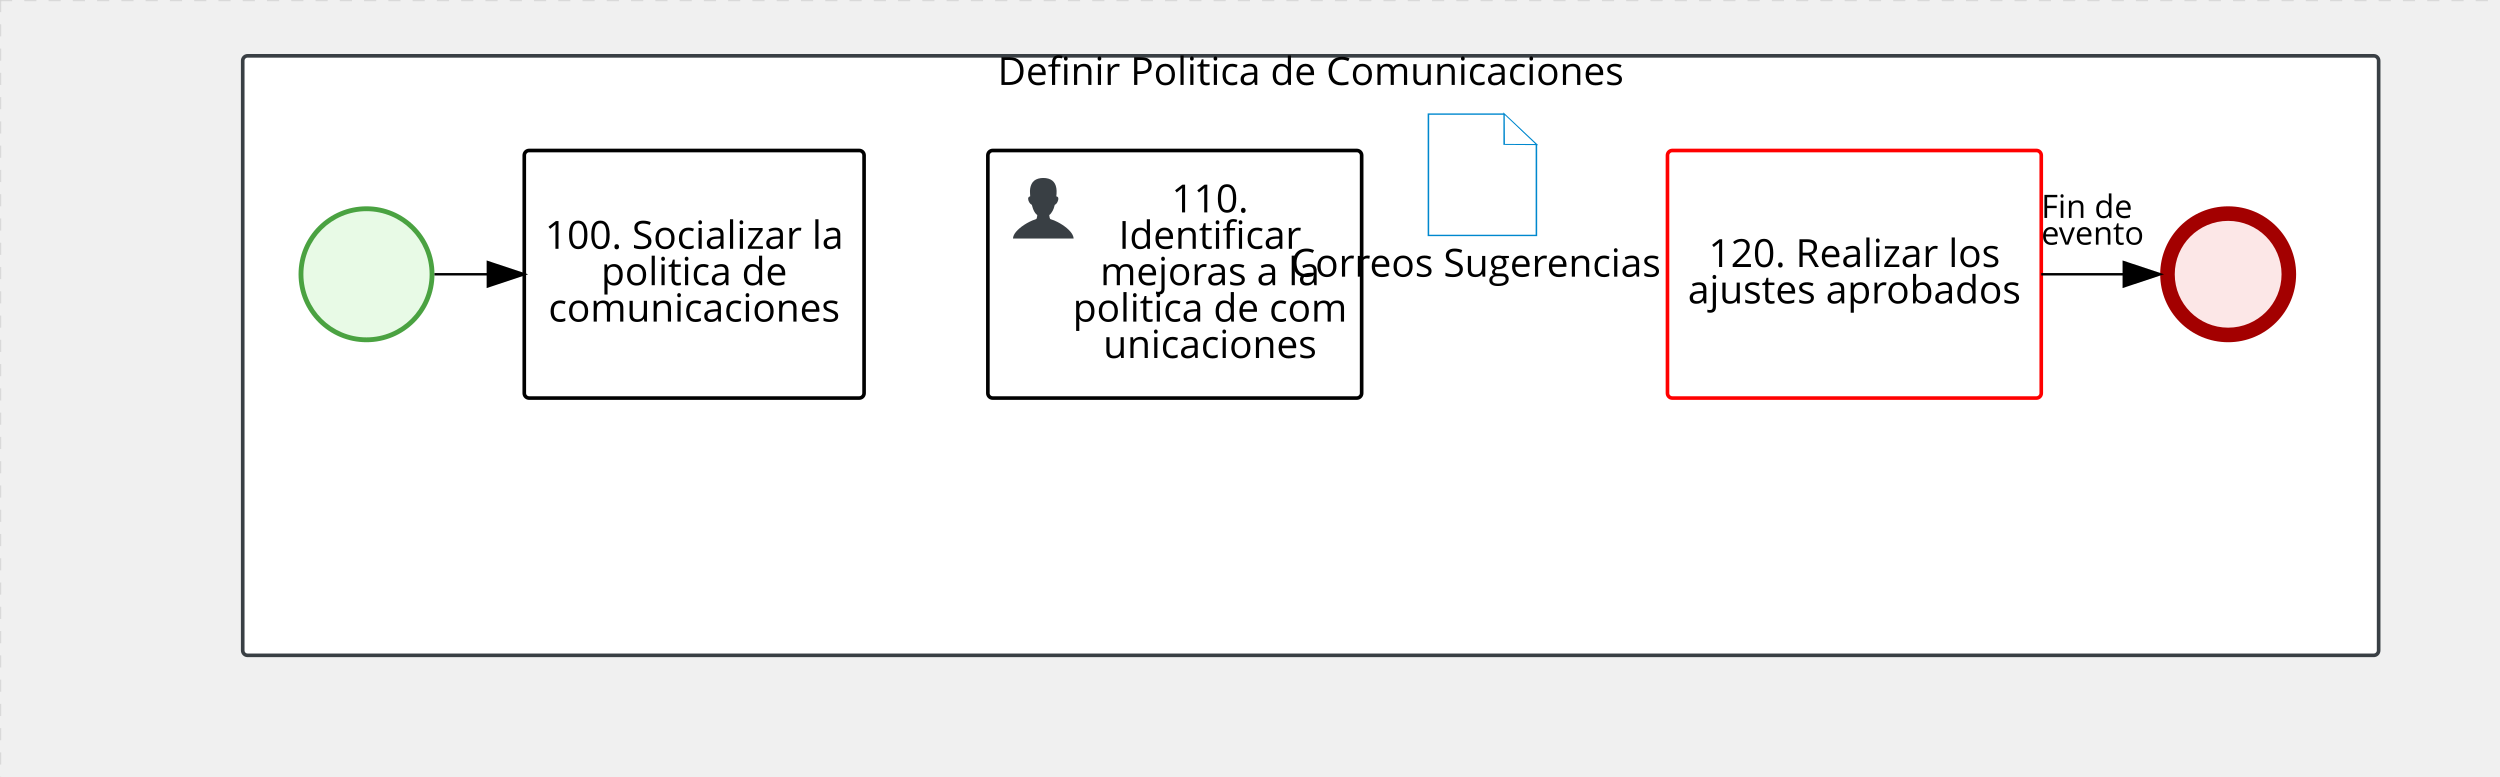
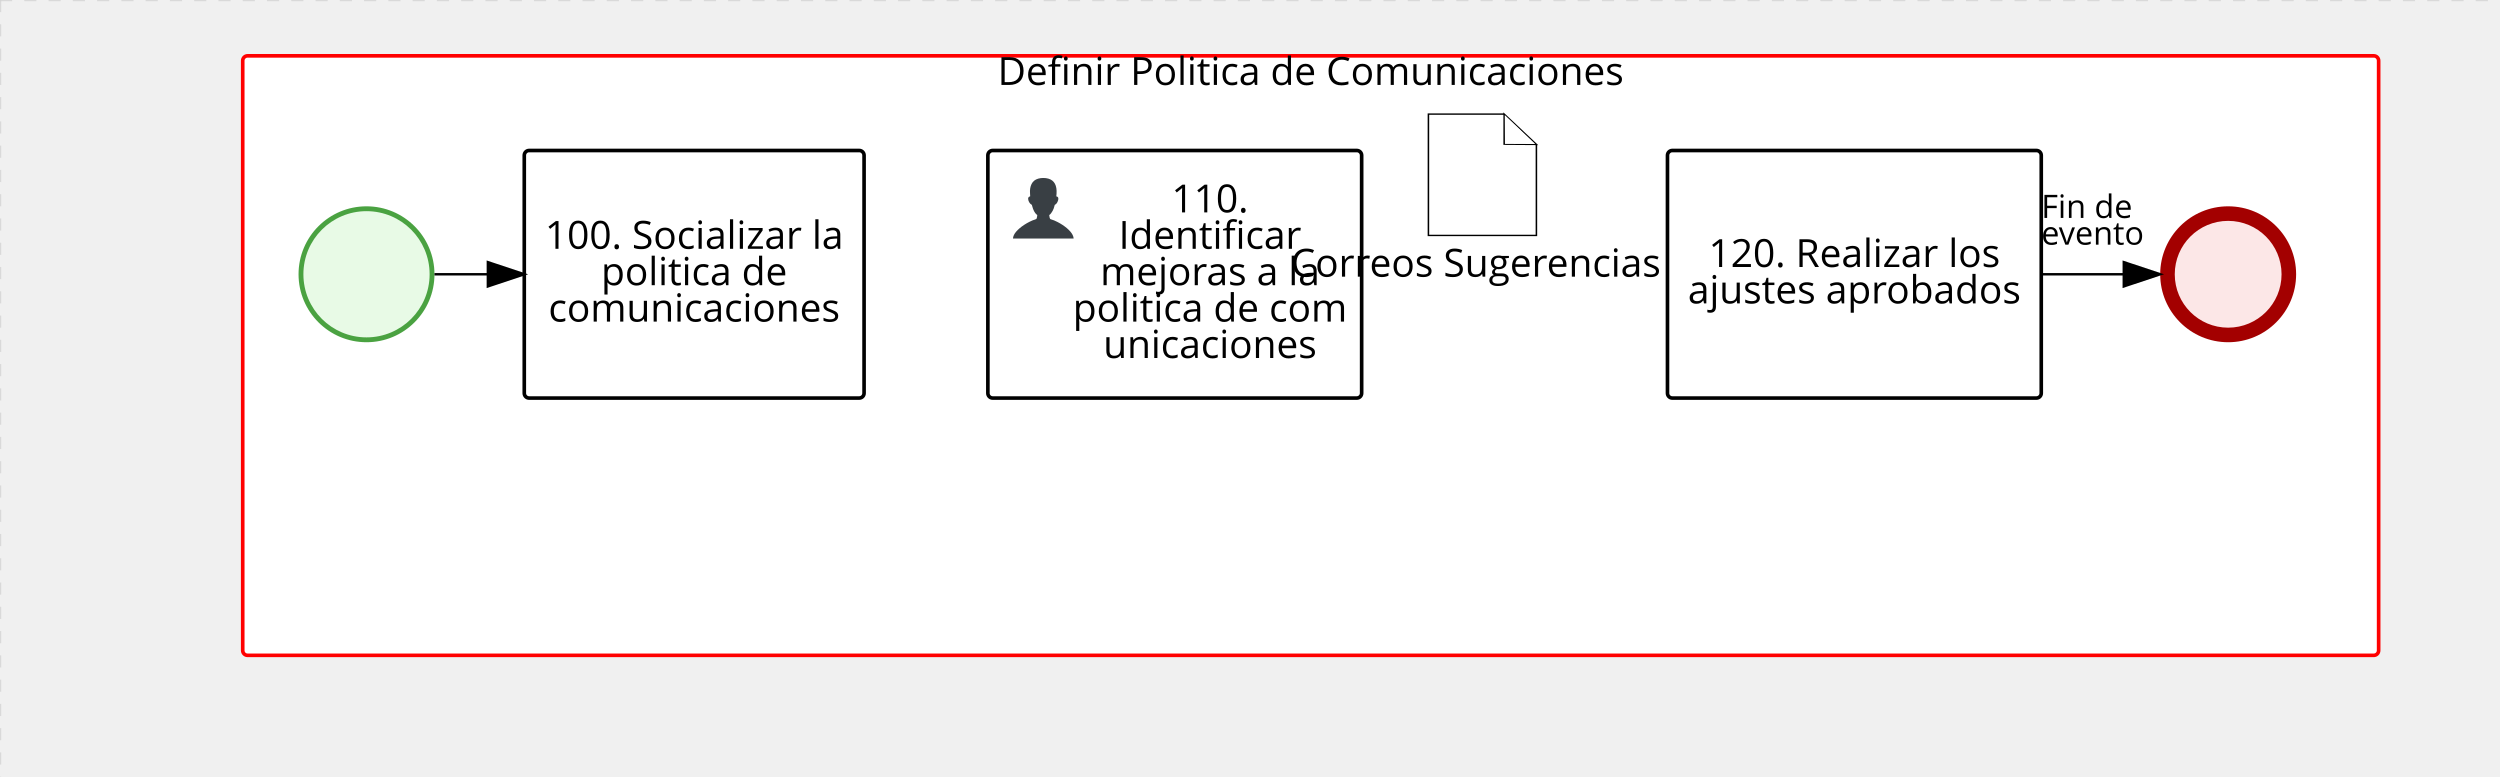
<svg xmlns="http://www.w3.org/2000/svg" version="1.1" width="1030" height="320" viewBox="0 0 1030 320">
  <defs />
  <g transform="matrix(1,0,0,1,0,0)">
    <g>
      <g>
        <g>
          <path fill="none" stroke="#d3d3d3" paint-order="fill stroke markers" d=" M 0 0 L 1200 0" stroke-miterlimit="10" stroke-opacity="0.8" stroke-dasharray="5" />
        </g>
        <g>
          <path fill="none" stroke="#d3d3d3" paint-order="fill stroke markers" d=" M 0 0 L 0 800" stroke-miterlimit="10" stroke-opacity="0.8" stroke-dasharray="5" />
        </g>
      </g>
      <g id="_6A5BC3A8-FBA7-41FA-9CD0-F955656268FB" bpmn2nodeid="_6A5BC3A8-FBA7-41FA-9CD0-F955656268FB" transform="matrix(1,0,0,1,100,23)">
        <g>
          <path fill="none" stroke="none" />
        </g>
        <g transform="matrix(1,0,0,1,0,0)">
          <path fill="#ffffff" stroke="none" id="_6A5BC3A8-FBA7-41FA-9CD0-F955656268FB?shapeType=BACKGROUND" paint-order="stroke fill markers" d=" M 2 0 L 878 0 L 878 0 A 2 2 0 0 1 880 2 L 880 245 L 880 245 A 2 2 0 0 1 878 247 L 2 247 L 2 247 A 2 2 0 0 1 0 245 L 0 2 L 0 2 A 2 2 0 0 1 2 0 Z" />
        </g>
        <g transform="matrix(1,0,0,1,0,0)">
-           <path fill="none" stroke="rgb(57,63,68)" id="_6A5BC3A8-FBA7-41FA-9CD0-F955656268FB?shapeType=BORDER&amp;renderType=STROKE" paint-order="fill stroke markers" d=" M 2 0 L 878 0 L 878 0 A 2 2 0 0 1 880 2 L 880 245 L 880 245 A 2 2 0 0 1 878 247 L 2 247 L 2 247 A 2 2 0 0 1 0 245 L 0 2 L 0 2 A 2 2 0 0 1 2 0 Z" stroke-miterlimit="10" stroke-width="1.5" stroke-dasharray="" />
+           <path fill="none" stroke="rgb(255,0,0)" id="_6A5BC3A8-FBA7-41FA-9CD0-F955656268FB?shapeType=BORDER&amp;renderType=STROKE" paint-order="fill stroke markers" d=" M 2 0 L 878 0 L 878 0 A 2 2 0 0 1 880 2 L 880 245 L 880 245 A 2 2 0 0 1 878 247 L 2 247 L 2 247 A 2 2 0 0 1 0 245 L 0 2 L 0 2 A 2 2 0 0 1 2 0 Z" stroke-miterlimit="10" stroke-width="1.5" stroke-dasharray="" />
        </g>
        <g transform="matrix(1,0,0,1,311.0195,0)">
          <text fill="#000000" stroke="none" font-family="Open Sans" font-size="12pt" font-style="normal" font-weight="normal" text-decoration="normal" x="128.98" y="12" text-anchor="middle" dominant-baseline="alphabetic">Definir Politica de Comunicaciones</text>
        </g>
        <g id="_62CEC3DB-29F8-439F-92E6-0FB5013D44AD" bpmn2nodeid="_62CEC3DB-29F8-439F-92E6-0FB5013D44AD" transform="matrix(1,0,0,1,23,62)">
          <g>
            <path fill="none" stroke="none" />
          </g>
          <g transform="matrix(0.125,0,0,0.125,0,0)">
            <g transform="matrix(1,0,0,1,0,0)">
              <path fill="#e8fae6" stroke="none" id="_62CEC3DB-29F8-439F-92E6-0FB5013D44AD?shapeType=BACKGROUND" paint-order="stroke fill markers" d=" M 0 0 M 444 224 C 444 263.9 434.2 300.8 414.4 334.5 C 394.7 368.2 368 394.9 334.4 414.5 C 300.8 434.1 263.9 444 224 444 C 184.1 444 147.2 434.2 113.5 414.4 C 79.8 394.7 53.1 368 33.5 334.4 C 13.9 300.8 4 263.9 4 224 C 4 184.1 13.8 147.2 33.6 113.5 C 53.4 79.8 80.1 53.1 113.6 33.5 C 147.1 13.9 184.1 4 224 4 C 263.9 4 300.8 13.8 334.5 33.6 C 368.2 53.4 394.9 80.1 414.5 113.6 C 434.1 147.1 444 184.1 444 224 Z" />
            </g>
            <g>
              <g transform="matrix(1,0,0,1,0,0)">
                <g transform="matrix(1,0,0,1,0,0)">
                  <path fill="rgb(74,162,65)" stroke="none" id="_62CEC3DB-29F8-439F-92E6-0FB5013D44AD?shapeType=BORDER&amp;renderType=FILL" paint-order="stroke fill markers" d=" M 0 0 M 224 0 C 100.3 0 0 100.3 0 224 C 0 347.7 100.3 448 224 448 C 347.7 448 448 347.7 448 224 C 448 100.3 347.7 0 224 0 Z M 0 0 M 224 432 C 109.1 432 16 338.9 16 224 C 16 109.1 109.1 16 224 16 C 338.9 16 432 109.1 432 224 C 432 338.9 338.9 432 224 432 Z" />
                </g>
              </g>
            </g>
          </g>
          <g transform="matrix(1,0,0,1,28,61)" />
        </g>
        <g id="_A954419D-F165-406A-8B6C-08590C0341B7" bpmn2nodeid="_A954419D-F165-406A-8B6C-08590C0341B7" transform="matrix(1,0,0,1,116,39)">
          <g>
            <path fill="none" stroke="none" />
          </g>
          <g transform="matrix(1,0,0,1,0,0)">
            <path fill="#ffffff" stroke="none" id="_A954419D-F165-406A-8B6C-08590C0341B7?shapeType=BACKGROUND" paint-order="stroke fill markers" d=" M 2 0 L 138 0 L 138 0 A 2 2 0 0 1 140 2 L 140 100 L 140 100 A 2 2 0 0 1 138 102 L 2 102 L 2 102 A 2 2 0 0 1 0 100 L 0 2 L 0 2 A 2 2 0 0 1 2 0 Z" />
          </g>
          <g transform="matrix(1,0,0,1,0,0)">
            <path fill="none" stroke="rgb(0,0,0)" id="_A954419D-F165-406A-8B6C-08590C0341B7?shapeType=BORDER&amp;renderType=STROKE" paint-order="fill stroke markers" d=" M 2 0 L 138 0 L 138 0 A 2 2 0 0 1 140 2 L 140 100 L 140 100 A 2 2 0 0 1 138 102 L 2 102 L 2 102 A 2 2 0 0 1 0 100 L 0 2 L 0 2 A 2 2 0 0 1 2 0 Z" stroke-miterlimit="10" stroke-width="1.5" stroke-dasharray="" />
          </g>
          <g transform="matrix(1,0,0,1,6.433594,28.5)">
            <text fill="#000000" stroke="none" font-family="Open Sans" font-size="12pt" font-style="normal" font-weight="normal" text-decoration="normal" x="63.566" y="12" text-anchor="middle" dominant-baseline="alphabetic">100. Socializar la </text>
            <text fill="#000000" stroke="none" font-family="Open Sans" font-size="12pt" font-style="normal" font-weight="normal" text-decoration="normal" x="63.566" y="27" text-anchor="middle" dominant-baseline="alphabetic">     politica de       </text>
            <text fill="#000000" stroke="none" font-family="Open Sans" font-size="12pt" font-style="normal" font-weight="normal" text-decoration="normal" x="63.566" y="42" text-anchor="middle" dominant-baseline="alphabetic"> comunicaciones </text>
          </g>
        </g>
        <g id="_99633990-AB39-4184-B126-40E22052D3D8" bpmn2nodeid="_99633990-AB39-4184-B126-40E22052D3D8" transform="matrix(1,0,0,1,587,39)">
          <g>
            <path fill="none" stroke="none" />
          </g>
          <g transform="matrix(1,0,0,1,0,0)">
            <path fill="#ffffff" stroke="none" id="_99633990-AB39-4184-B126-40E22052D3D8?shapeType=BACKGROUND" paint-order="stroke fill markers" d=" M 2 0 L 152 0 L 152 0 A 2 2 0 0 1 154 2 L 154 100 L 154 100 A 2 2 0 0 1 152 102 L 2 102 L 2 102 A 2 2 0 0 1 0 100 L 0 2 L 0 2 A 2 2 0 0 1 2 0 Z" />
          </g>
          <g transform="matrix(1,0,0,1,0,0)">
-             <path fill="none" stroke="rgb(255,0,0)" id="_99633990-AB39-4184-B126-40E22052D3D8?shapeType=BORDER&amp;renderType=STROKE" paint-order="fill stroke markers" d=" M 2 0 L 152 0 L 152 0 A 2 2 0 0 1 154 2 L 154 100 L 154 100 A 2 2 0 0 1 152 102 L 2 102 L 2 102 A 2 2 0 0 1 0 100 L 0 2 L 0 2 A 2 2 0 0 1 2 0 Z" stroke-miterlimit="10" stroke-width="1.5" stroke-dasharray="" />
+             <path fill="none" stroke="rgb(0,0,0)" id="_99633990-AB39-4184-B126-40E22052D3D8?shapeType=BORDER&amp;renderType=STROKE" paint-order="fill stroke markers" d=" M 2 0 L 152 0 L 152 0 A 2 2 0 0 1 154 2 L 154 100 L 154 100 A 2 2 0 0 1 152 102 L 2 102 L 2 102 A 2 2 0 0 1 0 100 L 0 2 L 0 2 A 2 2 0 0 1 2 0 Z" stroke-miterlimit="10" stroke-width="1.5" stroke-dasharray="" />
          </g>
          <g transform="matrix(1,0,0,1,8.402344,36)">
            <text fill="#000000" stroke="none" font-family="Open Sans" font-size="12pt" font-style="normal" font-weight="normal" text-decoration="normal" x="68.598" y="12" text-anchor="middle" dominant-baseline="alphabetic"> 120. Realizar los   </text>
            <text fill="#000000" stroke="none" font-family="Open Sans" font-size="12pt" font-style="normal" font-weight="normal" text-decoration="normal" x="68.598" y="27" text-anchor="middle" dominant-baseline="alphabetic">ajustes aprobados</text>
          </g>
        </g>
        <g id="_4566B231-CE88-4215-B3C0-DCDD7BB86F73" bpmn2nodeid="_4566B231-CE88-4215-B3C0-DCDD7BB86F73" transform="matrix(1,0,0,1,790,62)">
          <g>
            <path fill="none" stroke="none" />
          </g>
          <g transform="matrix(0.125,0,0,0.125,0,0)">
            <g transform="matrix(1,0,0,1,0,0)">
              <path fill="#fce7e7" stroke="none" id="_4566B231-CE88-4215-B3C0-DCDD7BB86F73?shapeType=BACKGROUND" paint-order="stroke fill markers" d=" M 0 0 M 444 224 C 444 263.9 434.2 300.8 414.4 334.5 C 394.7 368.2 368 394.9 334.4 414.5 C 300.8 434.1 263.9 444 224 444 C 184.1 444 147.2 434.2 113.5 414.4 C 79.8 394.7 53.1 368 33.5 334.4 C 13.9 300.8 4 263.9 4 224 C 4 184.1 13.8 147.2 33.6 113.5 C 53.4 79.8 80.1 53.1 113.6 33.5 C 147.1 13.9 184.1 4 224 4 C 263.9 4 300.8 13.8 334.5 33.6 C 368.2 53.4 394.9 80.1 414.5 113.6 C 434.1 147.1 444 184.1 444 224 Z" />
            </g>
            <g>
              <g transform="matrix(1,0,0,1,0,0)">
                <g transform="matrix(1,0,0,1,0,0)">
                  <path fill="rgb(163,0,0)" stroke="none" id="_4566B231-CE88-4215-B3C0-DCDD7BB86F73?shapeType=BORDER&amp;renderType=FILL" paint-order="stroke fill markers" d=" M 0 0 M 224 0 C 100.3 0 0 100.3 0 224 C 0 347.7 100.3 448 224 448 C 347.7 448 448 347.7 448 224 C 448 100.3 347.7 0 224 0 Z M 0 0 M 224 400 C 126.8 400 48 321.2 48 224 C 48 126.8 126.8 48 224 48 C 321.2 48 400 126.8 400 224 C 400 321.2 321.2 400 224 400 Z" />
                </g>
              </g>
            </g>
          </g>
          <g transform="matrix(1,0,0,1,28,61)" />
        </g>
        <g id="_EB4EE3F0-9E73-4119-89BE-2B1E9A8F2EFF" bpmn2nodeid="_EB4EE3F0-9E73-4119-89BE-2B1E9A8F2EFF" transform="matrix(1,0,0,1,307,39)">
          <g>
            <path fill="none" stroke="none" />
          </g>
          <g transform="matrix(1,0,0,1,0,0)">
            <path fill="#ffffff" stroke="none" id="_EB4EE3F0-9E73-4119-89BE-2B1E9A8F2EFF?shapeType=BACKGROUND" paint-order="stroke fill markers" d=" M 2 0 L 152 0 L 152 0 A 2 2 0 0 1 154 2 L 154 100 L 154 100 A 2 2 0 0 1 152 102 L 2 102 L 2 102 A 2 2 0 0 1 0 100 L 0 2 L 0 2 A 2 2 0 0 1 2 0 Z" />
          </g>
          <g transform="matrix(1,0,0,1,0,0)">
            <path fill="none" stroke="rgb(0,0,0)" id="_EB4EE3F0-9E73-4119-89BE-2B1E9A8F2EFF?shapeType=BORDER&amp;renderType=STROKE" paint-order="fill stroke markers" d=" M 2 0 L 152 0 L 152 0 A 2 2 0 0 1 154 2 L 154 100 L 154 100 A 2 2 0 0 1 152 102 L 2 102 L 2 102 A 2 2 0 0 1 0 100 L 0 2 L 0 2 A 2 2 0 0 1 2 0 Z" stroke-miterlimit="10" stroke-width="1.5" stroke-dasharray="" />
          </g>
          <g>
            <g transform="matrix(0.06,0,0,0.06,9.4,9.4)">
              <g transform="matrix(1,0,0,1,0,0)">
                <path fill="#393f44" stroke="none" id="_EB4EE3F0-9E73-4119-89BE-2B1E9A8F2EFF_task__RvU5__iZSm" paint-order="stroke fill markers" d=" M 0 0 M 16 445.21 C 16 440.869 18.784 431.129 22.001 424.217 C 35.768 394.64 77.283 359.28 129 333.084 C 144.516 325.224 157.347 319.964 167.807 317.174 C 171.932 316.074 175.729 314.414 176.525 313.363 C 178.894 310.234 180.914 302.908 181.727 294.5 L 182.5 286.5 L 178.507 283.455 C 166.303 274.146 154.284 251.678 148.04 226.5 C 145.611 216.707 145.056 215.462 142.984 215.158 C 141.703 214.97 138.083 212.243 134.939 209.099 C 123.233 197.393 116.891 177.376 121.44 166.49 C 123.002 162.751 128.155 159.01 131.75 159.004 C 134.448 159 134.471 158.603 132.914 138.788 C 130.927 113.496 134.279 92.265 143.132 74.076 C 152.232 55.38 167.569 42.882 189.049 36.66 C 210.203 30.532 237.797 30.532 258.951 36.66 C 300.042 48.563 318.958 83.806 314.955 141 C 314.32 150.075 313.624 157.788 313.409 158.14 C 313.194 158.493 314.575 159.073 316.479 159.43 C 328.929 161.766 330.986 177.018 321.496 196.621 C 316.903 206.109 309.357 214.508 304.817 215.185 C 303.023 215.453 302.293 217.146 299.943 226.5 C 296.659 239.567 294.474 245.305 287.948 257.995 C 282.491 268.606 273.035 281.109 268.108 284.229 L 264.871 286.278 L 265.518 292.889 C 266.345 301.33 268.639 309.871 270.877 312.837 C 272.067 314.415 275.002 315.79 280.063 317.139 C 291.069 320.075 303.617 325.274 321 334.102 C 369.815 358.891 410.848 393.758 425.032 422.5 C 429.07 430.682 432 440.232 432 445.21 L 432 448 L 224 448 L 16 448 L 16 445.21 Z" />
              </g>
            </g>
          </g>
          <g transform="matrix(1,0,0,1,4.04,13.68)">
            <g transform="matrix(0.04,0,0,0.04,63.36,69.12)">
              <g transform="matrix(1,0,0,1,0,0)">
                <path fill="none" stroke="none" />
              </g>
              <g transform="matrix(1,0,0,1,0,0)">
                <path fill="none" stroke="none" />
              </g>
            </g>
          </g>
          <g transform="matrix(1,0,0,1,35,13.5)">
            <text fill="#000000" stroke="none" font-family="Open Sans" font-size="12pt" font-style="normal" font-weight="normal" text-decoration="normal" x="56.516" y="12" text-anchor="middle" dominant-baseline="alphabetic">         110.           </text>
            <text fill="#000000" stroke="none" font-family="Open Sans" font-size="12pt" font-style="normal" font-weight="normal" text-decoration="normal" x="56.516" y="27" text-anchor="middle" dominant-baseline="alphabetic">    Identificar     </text>
            <text fill="#000000" stroke="none" font-family="Open Sans" font-size="12pt" font-style="normal" font-weight="normal" text-decoration="normal" x="56.516" y="42" text-anchor="middle" dominant-baseline="alphabetic">  mejoras a la   </text>
            <text fill="#000000" stroke="none" font-family="Open Sans" font-size="12pt" font-style="normal" font-weight="normal" text-decoration="normal" x="56.516" y="57" text-anchor="middle" dominant-baseline="alphabetic">politica de com</text>
            <text fill="#000000" stroke="none" font-family="Open Sans" font-size="12pt" font-style="normal" font-weight="normal" text-decoration="normal" x="56.516" y="72" text-anchor="middle" dominant-baseline="alphabetic">   unicaciones   </text>
          </g>
        </g>
        <g id="_E582C2F8-F513-4280-98FA-6C31A8BCF7B6" bpmn2nodeid="_E582C2F8-F513-4280-98FA-6C31A8BCF7B6" transform="matrix(1,0,0,1,483,24)">
          <g>
            <path fill="none" stroke="none" />
          </g>
          <g transform="matrix(0.09070081,0,0,0.08169935,0,0)">
            <g transform="matrix(1,0,0,1,0,0)">
-               <path fill="rgb(255,255,255)" stroke="rgb(0,136,206)" id="_E582C2F8-F513-4280-98FA-6C31A8BCF7B6?shapeType=BORDER&amp;renderType=STROKE" paint-order="fill stroke markers" d=" M 0 0 M 404.814 0 L 60.736 0 L 60.736 612 L 551.263 612 L 551.263 153 Z M 0 0 M 404.814 0 L 551.263 153 L 404.788 151.859 Z" stroke-miterlimit="10" stroke-width="7" stroke-dasharray="0" />
+               <path fill="rgb(255,255,255)" stroke="rgb(0,0,0)" id="_E582C2F8-F513-4280-98FA-6C31A8BCF7B6?shapeType=BORDER&amp;renderType=STROKE" paint-order="fill stroke markers" d=" M 0 0 M 404.814 0 L 60.736 0 L 60.736 612 L 551.263 612 L 551.263 153 Z M 0 0 M 404.814 0 L 551.263 153 L 404.788 151.859 Z" stroke-miterlimit="10" stroke-width="7" stroke-dasharray="0" />
            </g>
            <g transform="matrix(1,0,0,1,0,0)">
              <path fill="#ffffff" stroke="none" id="_E582C2F8-F513-4280-98FA-6C31A8BCF7B6_dataObject__pwOi" paint-order="stroke fill markers" d=" M 0 0 M 407.78 5.025 L 408.622 150.153 L 545.916 151 Z" />
            </g>
          </g>
          <g transform="matrix(1,0,0,1,-51.23828,55)">
            <text fill="#000000" stroke="none" font-family="Open Sans" font-size="12pt" font-style="normal" font-weight="normal" text-decoration="normal" x="76.238" y="12" text-anchor="middle" dominant-baseline="alphabetic">Correos Sugerencias</text>
          </g>
        </g>
      </g>
      <g id="_2110BD37-26B4-4D14-9A35-197EDE245EE1" bpmn2nodeid="_2110BD37-26B4-4D14-9A35-197EDE245EE1" transform="matrix(1,0,0,1,0,0)">
        <g>
          <path fill="none" stroke="#000000" paint-order="fill stroke markers" d=" M 179 113 L 201 113" stroke-miterlimit="10" stroke-dasharray="" />
        </g>
        <g transform="matrix(1,0,0,1,179,113)" />
        <g transform="matrix(6.123233995736766e-17,1,-1,6.123233995736766e-17,216,108)">
          <path fill="#000000" stroke="#000000" paint-order="fill stroke markers" d=" M 10 15 L 0 15 L 5 0 Z" stroke-miterlimit="10" stroke-dasharray="" />
        </g>
        <g transform="matrix(1,0,0,1,179,103)" />
      </g>
      <g id="_2DA802EB-378D-47BF-AD99-F3FFE4B62112" bpmn2nodeid="_2DA802EB-378D-47BF-AD99-F3FFE4B62112">
        <g>
          <path fill="none" stroke="rgb(0,0,0)" paint-order="fill stroke markers" d=" M 841 113 L 875 113" stroke-miterlimit="10" stroke-dasharray="" />
        </g>
        <g transform="matrix(1,0,0,1,841,113)" />
        <g transform="matrix(6.123233995736766e-17,1,-1,6.123233995736766e-17,890,108)">
          <path fill="rgb(0,0,0)" stroke="rgb(0,0,0)" paint-order="fill stroke markers" d=" M 10 15 L 0 15 L 5 0 Z" stroke-miterlimit="10" stroke-dasharray="" />
        </g>
        <g transform="matrix(1,0,0,1,841,81)">
          <text fill="#000000" stroke="none" font-family="Open Sans" font-size="10pt" font-style="normal" font-weight="normal" text-decoration="normal" x="0" y="8.8" text-anchor="start" dominant-baseline="alphabetic">Fin de   </text>
          <text fill="#000000" stroke="none" font-family="Open Sans" font-size="10pt" font-style="normal" font-weight="normal" text-decoration="normal" x="0" y="19.8" text-anchor="start" dominant-baseline="alphabetic">evento  </text>
        </g>
      </g>
      <g transform="matrix(1,0,0,1,100,23)" />
      <g transform="matrix(1,0,0,1,123,85)" />
      <g transform="matrix(1,0,0,1,216,62)" />
      <g transform="matrix(1,0,0,1,687,62)" />
      <g transform="matrix(1,0,0,1,890,85)" />
      <g transform="matrix(1,0,0,1,407,62)" />
      <g transform="matrix(1,0,0,1,583,47)" />
    </g>
  </g>
</svg>
